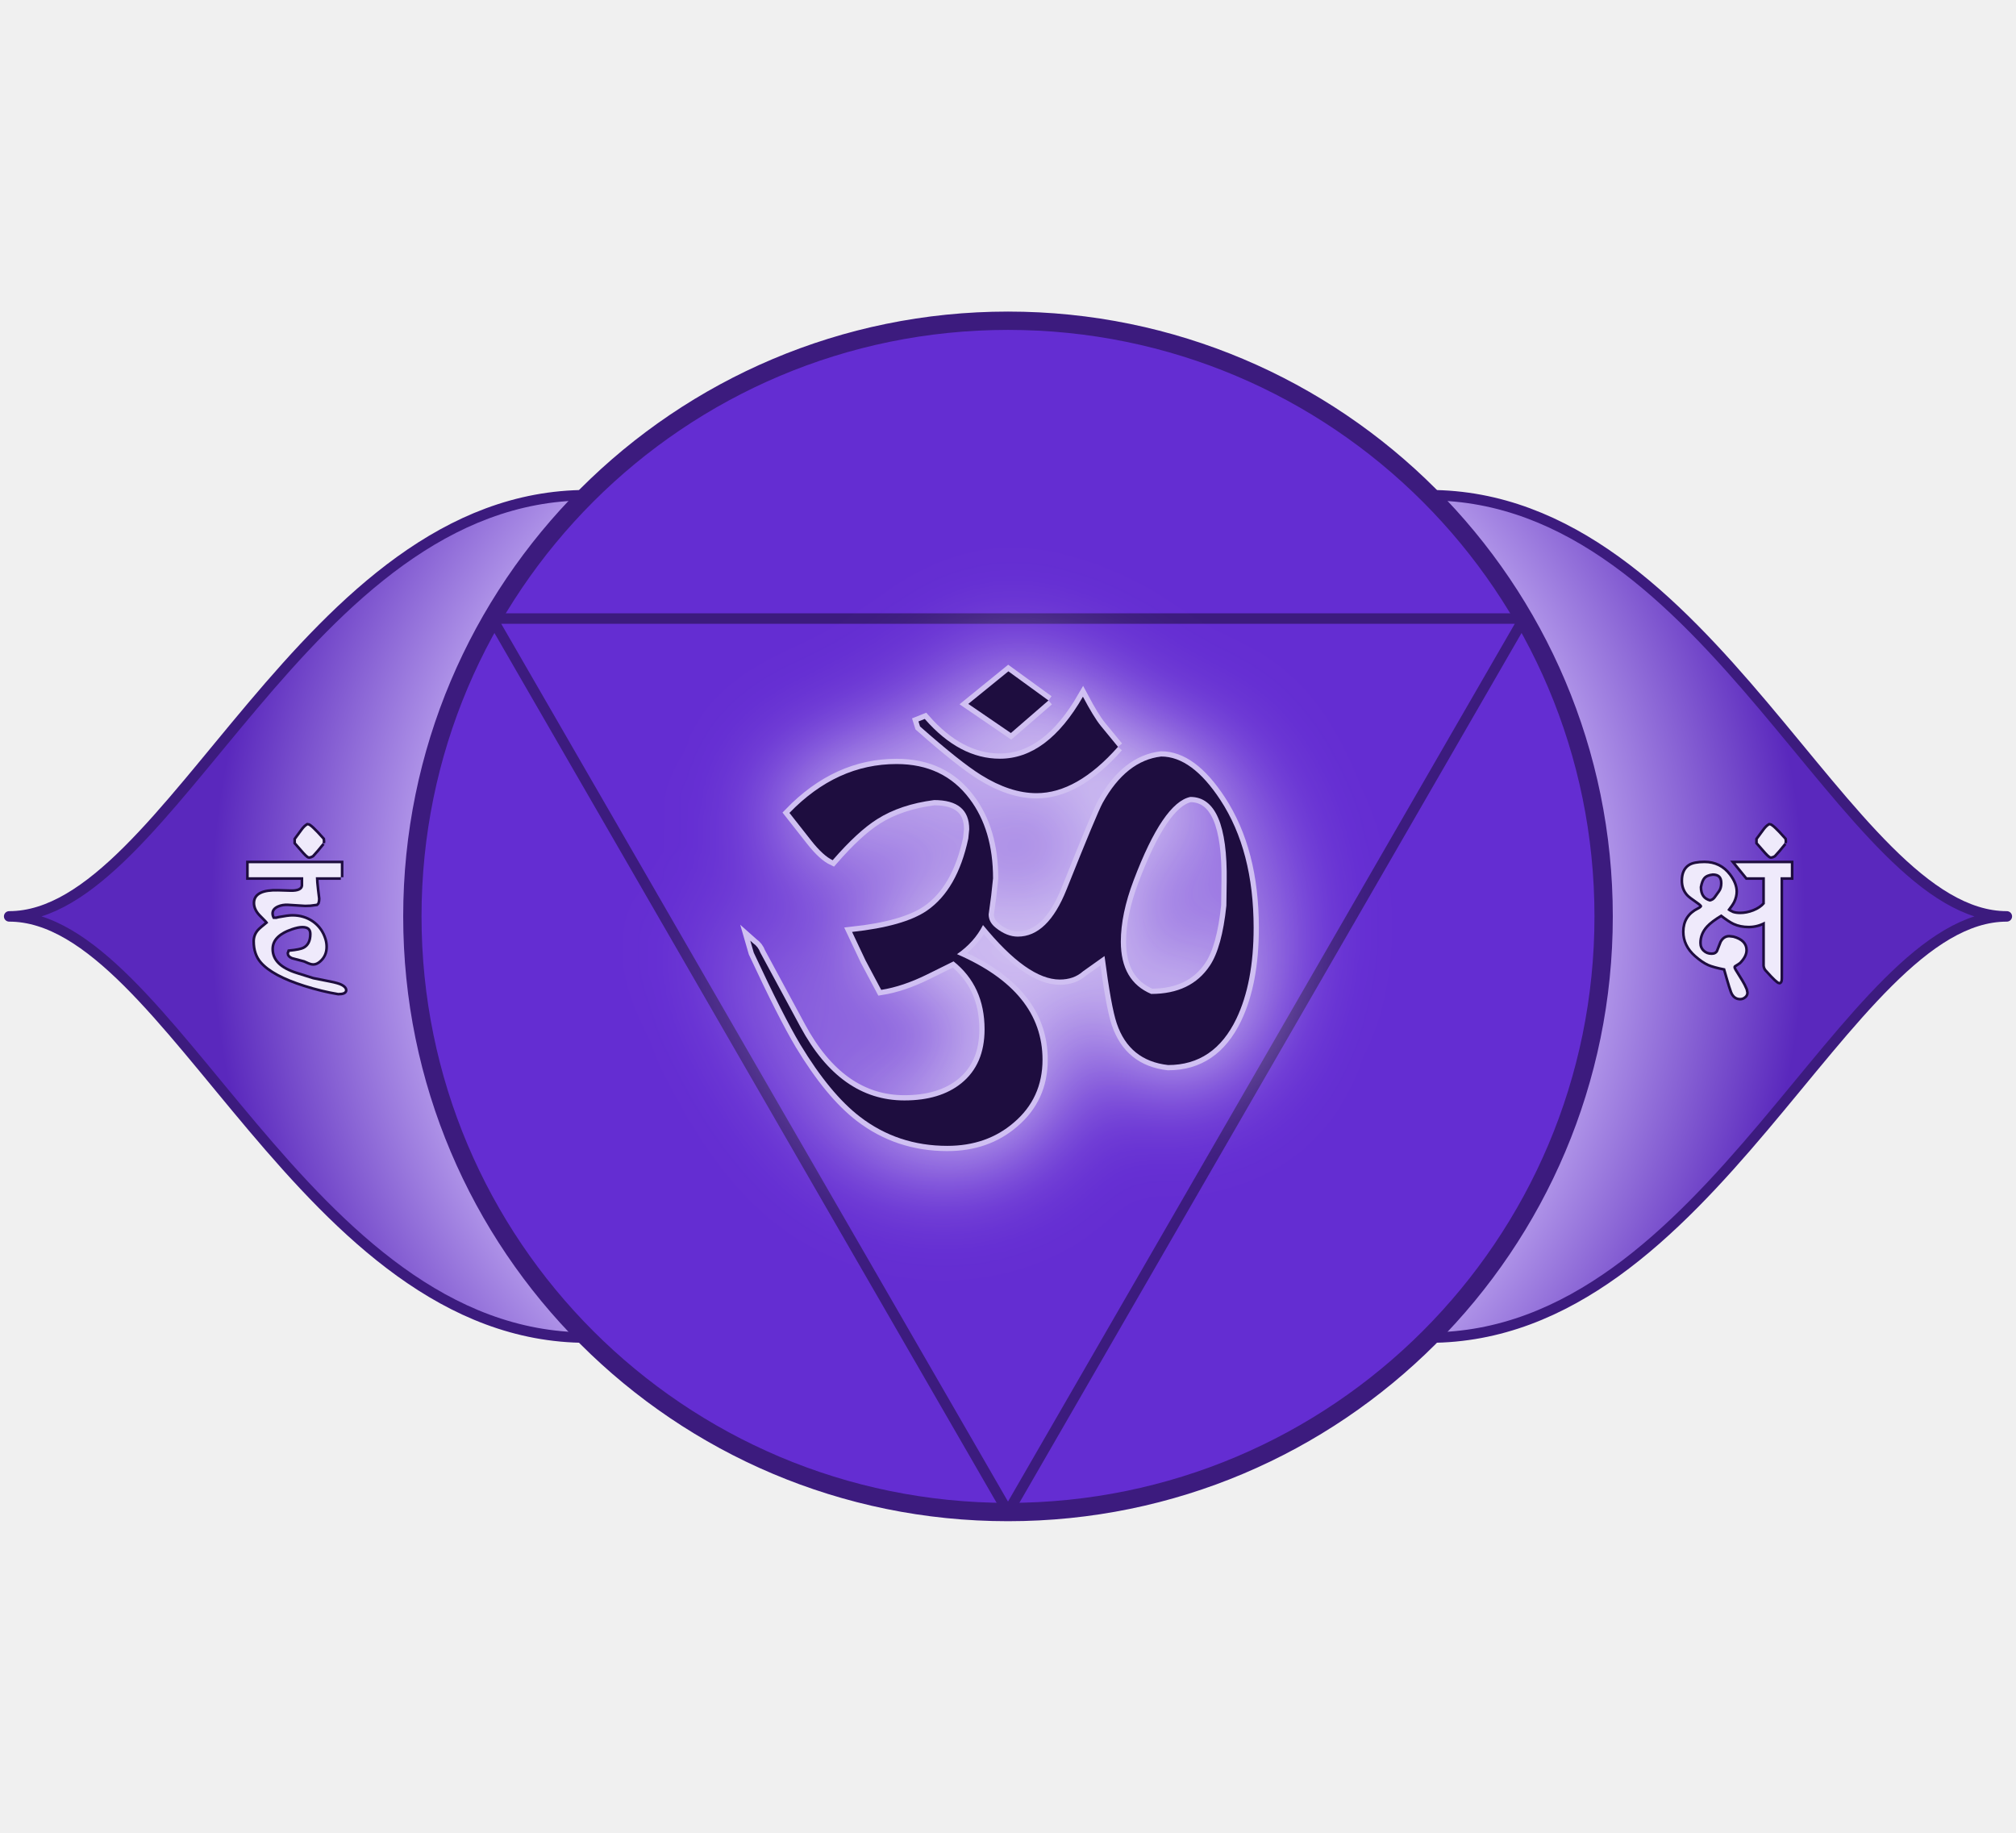
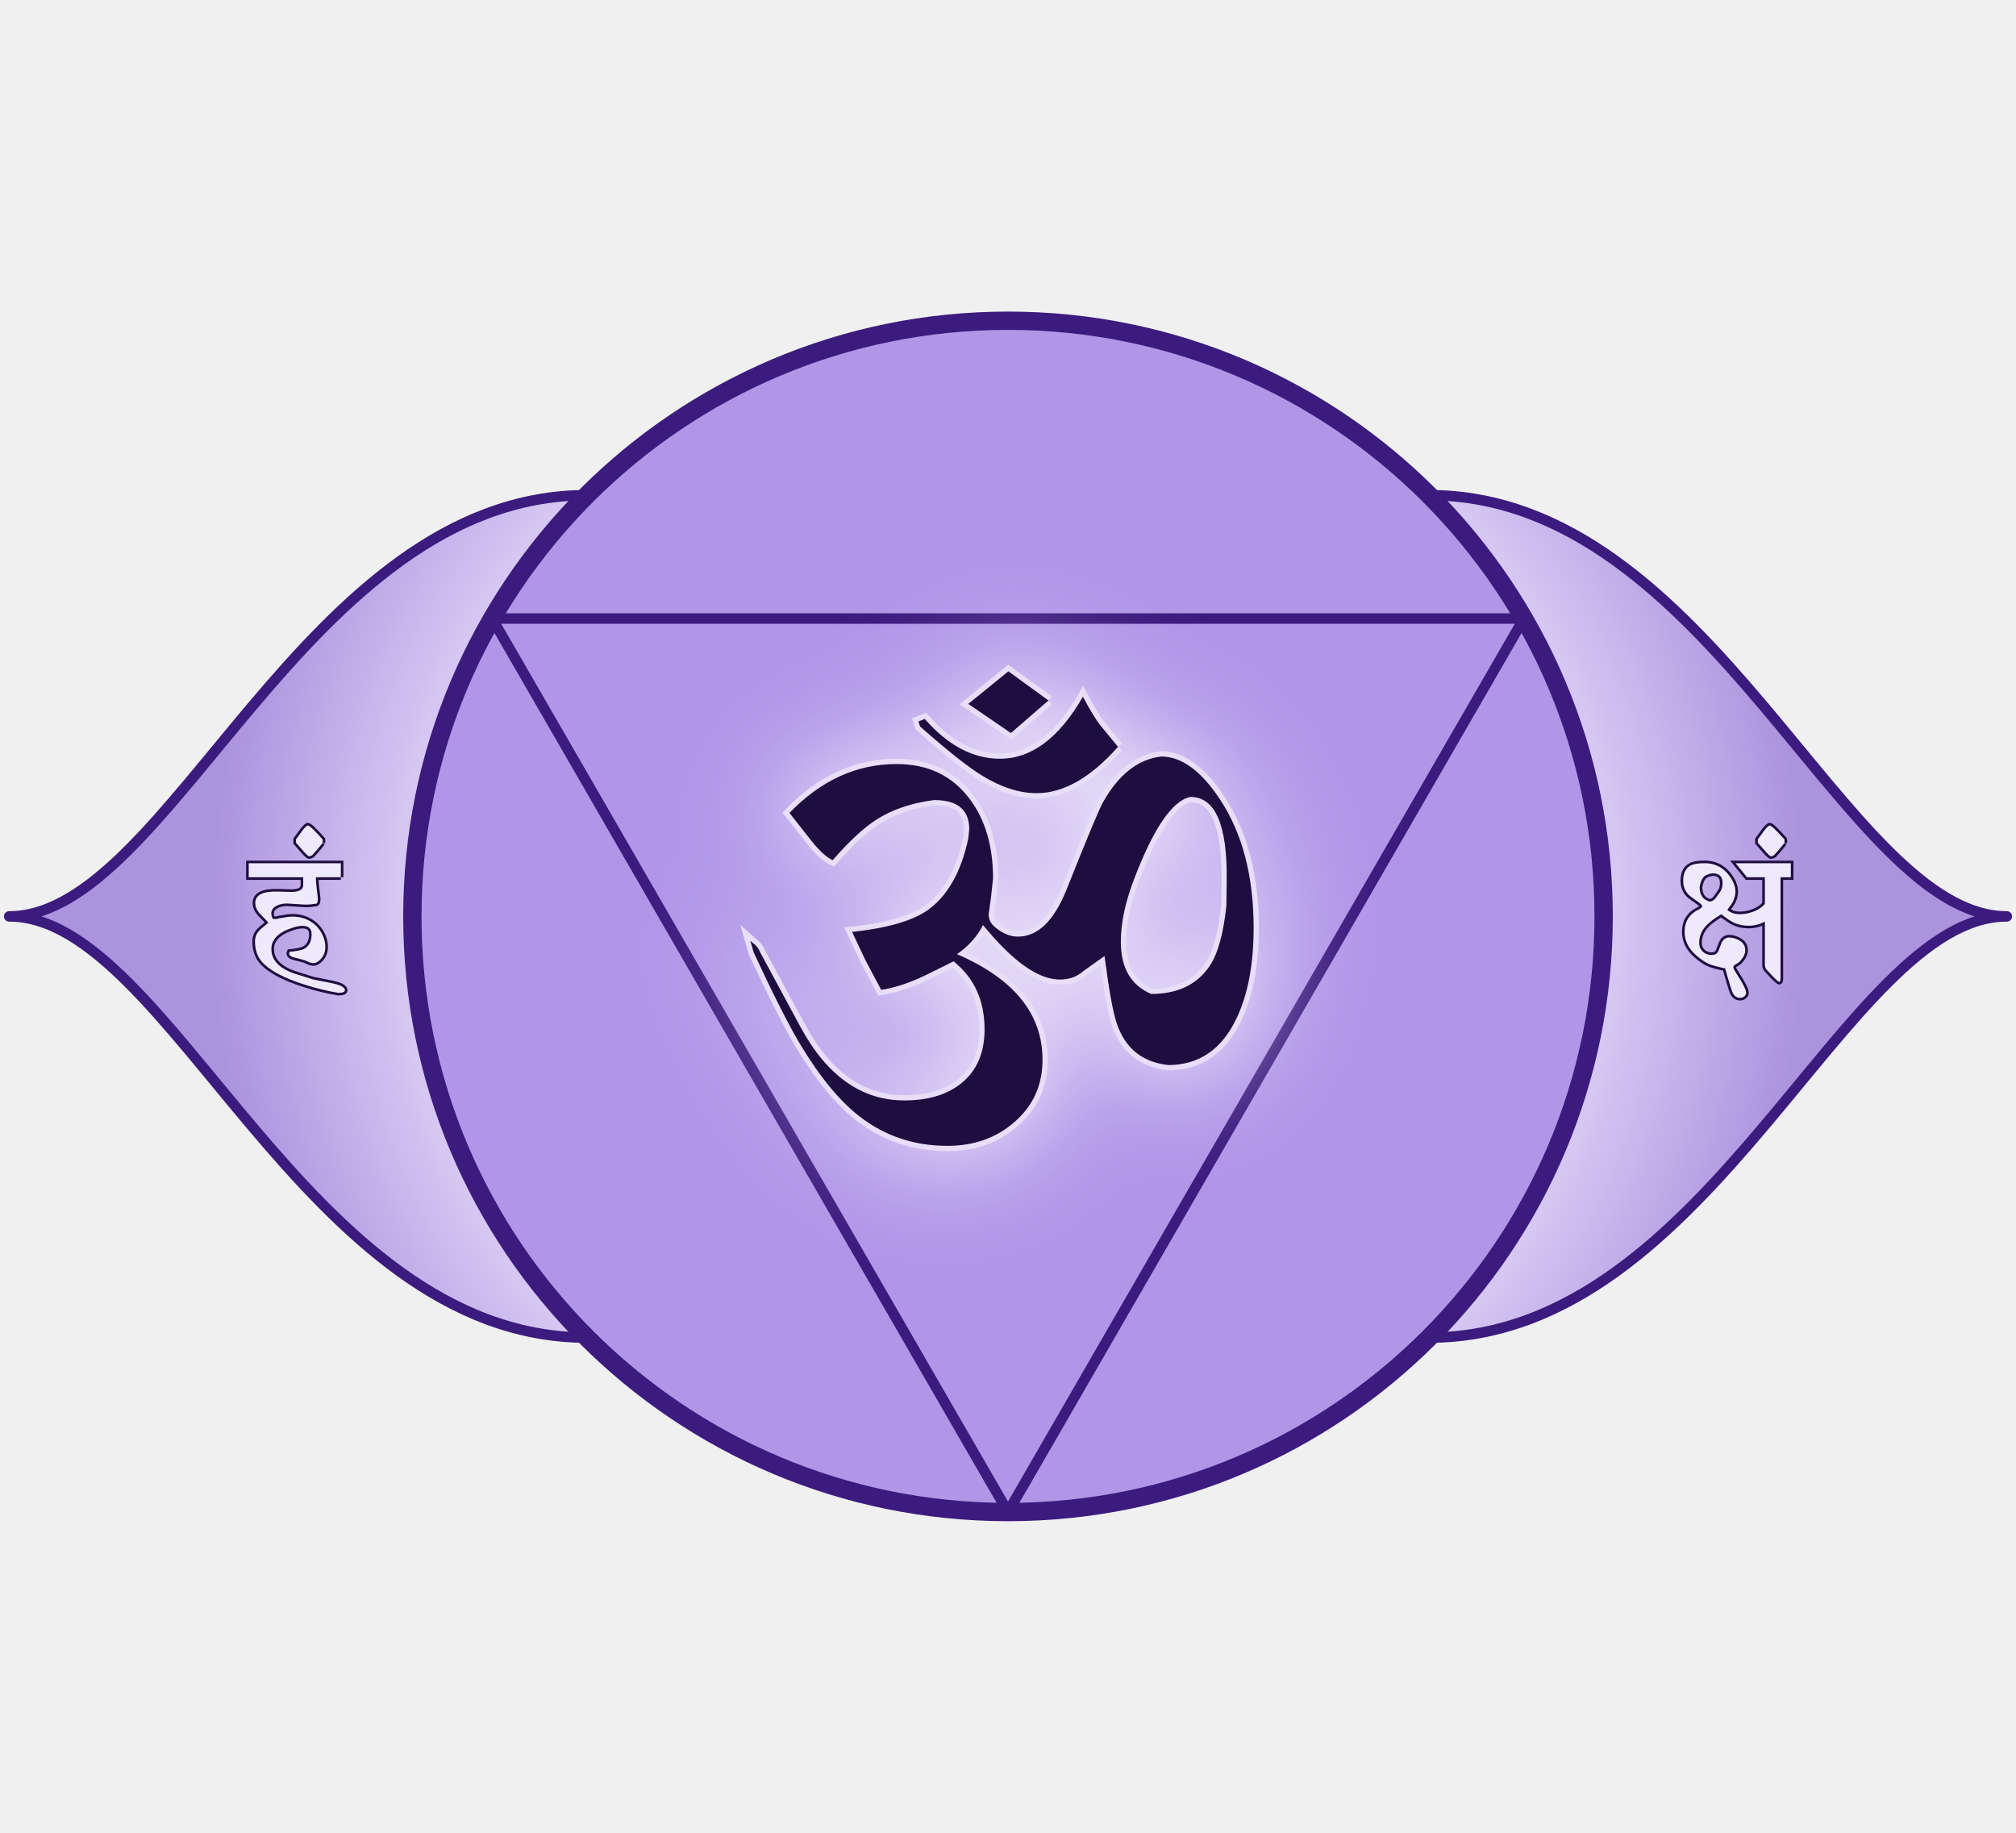
<svg xmlns="http://www.w3.org/2000/svg" xmlns:xlink="http://www.w3.org/1999/xlink" version="1.1" width="770px" height="700px" id="svg5267">
  <defs id="defs5271">
    <filter id="blur" x="-40%" y="-40%" width="200%" height="200%">
      <feGaussianBlur in="SourceGraphic" stdDeviation="14" id="feGaussianBlur5274" />
    </filter>
    <radialGradient id="grad1" gradientUnits="userSpaceOnUse" cx="385" cy="350" r="350">
-       <stop offset="65%" stop-color="#b196e9" id="stop5277" />
-       <stop offset="87%" stop-color="#5a28bd" id="stop5279" />
+       <stop offset="65%" stop-color="#d8caf4" id="stop5277" />
+       <stop offset="87%" stop-color="#ac93de" id="stop5279" />
    </radialGradient>
    <path id="petal1" stroke-linejoin="round" stroke-width="4" stroke="#3c1b7e" fill="url(#grad1)" d="M 224.133 189.133 C 224.133,81.333 385,30.1 385,-31.5 C 385,30.1 545.867,81.333 545.867,189.133 L 350 350 Z" />
  </defs>
  <use xlink:href="#petal1" transform="rotate(90 385 350)" id="use5282" />
  <use xlink:href="#petal1" transform="rotate(270 385 350)" id="use5284" />
-   <path style="fill:#642dd2;stroke:#3c1b7e;stroke-width:7" d="M 612.5,350 C 612.5,475.645 510.645,577.5 385,577.5 259.355,577.5 157.5,475.645 157.5,350 157.5,224.355 259.355,122.5 385,122.5 c 125.645,0 227.5,101.855 227.5,227.5 z" id="circle5286" />
+   <path style="fill:#b196e8;stroke:#3c1b7e;stroke-width:7" d="M 612.5,350 C 612.5,475.645 510.645,577.5 385,577.5 259.355,577.5 157.5,475.645 157.5,350 157.5,224.355 259.355,122.5 385,122.5 c 125.645,0 227.5,101.855 227.5,227.5 z" id="circle5286" />
  <path transform="rotate(60 385 350)" style="fill:none;stroke:#3c1b7e;stroke-width:4;stroke-linejoin:round" d="m 385,122.5 197.021,341.25 -394.042,0 z" id="polygon5288" />
  <g style="font-size:245px;fill:#ffffff;stroke:#efeafb;stroke-width:7;filter:url(#blur);font-family:Sanskrit 2003" id="text5290">
    <path d="m 400.457,267.529 -14.355,12.441 -16.27,-11.125 15.312,-12.441 15.312,11.125 m 26.558,17.705 c -10.448,11.804 -20.816,17.705 -31.104,17.705 -6.699,1.4e-4 -13.757,-2.313 -21.174,-6.938 -5.264,-3.27 -13.04,-9.451 -23.328,-18.542 l -0.598,-1.914 2.393,-0.957 c 8.852,10.129 18.423,15.193 28.711,15.193 12.043,1.4e-4 22.61,-7.895 31.702,-23.687 2.791,5.264 5.064,8.972 6.819,11.125 l 6.58,8.015 m 51.799,69.145 c -2e-4,13.957 -2.193,25.521 -6.58,34.692 -5.663,11.803 -14.356,17.705 -26.079,17.705 -9.889,-1.117 -16.429,-6.42 -19.619,-15.911 -1.436,-4.227 -2.991,-12.8 -4.666,-25.72 l -8.254,5.862 c -2.313,2.074 -5.264,3.11 -8.853,3.11 -8.215,7e-5 -17.984,-6.938 -29.309,-20.815 -2.233,4.386 -5.543,8.095 -9.929,11.125 21.772,9.411 32.659,22.849 32.659,40.315 -1.2e-4,9.81 -3.669,17.825 -11.006,24.045 -6.859,5.902 -15.313,8.853 -25.361,8.853 -12.601,0 -23.726,-3.708 -33.376,-11.125 -7.577,-5.822 -15.153,-14.993 -22.729,-27.515 -4.386,-7.337 -10.328,-19.061 -17.825,-35.171 l -1.316,-4.546 1.077,0.957 c 1.276,0.877 2.193,2.074 2.751,3.589 l 15.312,28.352 c 10.129,18.742 23.367,28.113 39.717,28.113 9.092,2e-5 16.349,-2.193 21.772,-6.58 5.902,-4.785 8.852,-11.644 8.853,-20.576 -9e-5,-11.006 -3.948,-19.659 -11.843,-25.959 l -10.168,5.024 c -6.141,3.031 -11.963,4.985 -17.466,5.862 l -5.981,-11.245 -5.144,-10.886 c 13.239,-1.435 22.769,-4.147 28.591,-8.135 7.736,-5.343 13,-14.515 15.791,-27.515 l 0.359,-3.589 c -1e-4,-7.417 -4.466,-11.125 -13.398,-11.125 -8.613,1.117 -15.871,3.549 -21.772,7.297 -4.945,3.11 -10.607,8.334 -16.987,15.671 -2.393,-1.116 -5.104,-3.589 -8.135,-7.417 l -8.374,-10.647 c 12.043,-12.441 25.68,-18.662 40.913,-18.662 11.963,1.4e-4 21.254,4.426 27.874,13.279 5.981,7.896 8.972,18.024 8.972,30.386 l -0.718,6.699 -0.957,7.058 c -1e-4,1.994 0.917,3.709 2.751,5.144 2.791,2.233 5.583,3.35 8.374,3.35 7.656,8e-5 13.877,-6.021 18.662,-18.064 7.736,-19.38 12.322,-30.386 13.757,-33.018 5.981,-10.766 13.438,-16.668 22.371,-17.705 7.816,1.5e-4 15.352,5.543 22.61,16.628 8.454,12.92 12.68,29.19 12.681,48.809 m -10.288,-17.705 c 0.319,-21.533 -4.307,-32.3 -13.877,-32.3 -6.939,1.436 -14.156,12.043 -21.653,31.821 -3.27,8.613 -4.905,16.429 -4.905,23.447 -1.5e-4,10.049 3.868,16.708 11.604,19.978 10.128,6e-5 17.585,-3.589 22.371,-10.767 3.11,-4.626 5.224,-12.282 6.34,-22.969 l 0.12,-9.211" style="font-size:245px;fill:#ffffff;stroke:#efeafb;stroke-width:7;filter:url(#blur);font-family:Sanskrit 2003" id="path5335" />
  </g>
-   <g style="font-size:245px;stroke:#d0c0f2;stroke-width:4;font-family:Sanskrit 2003" id="text5292">
-     <path d="m 400.457,267.529 -14.355,12.441 -16.27,-11.125 15.312,-12.441 15.312,11.125 m 26.558,17.705 c -10.448,11.804 -20.816,17.705 -31.104,17.705 -6.699,1.4e-4 -13.757,-2.313 -21.174,-6.938 -5.264,-3.27 -13.04,-9.451 -23.328,-18.542 l -0.598,-1.914 2.393,-0.957 c 8.852,10.129 18.423,15.193 28.711,15.193 12.043,1.4e-4 22.61,-7.895 31.702,-23.687 2.791,5.264 5.064,8.972 6.819,11.125 l 6.58,8.015 m 51.799,69.145 c -2e-4,13.957 -2.193,25.521 -6.58,34.692 -5.663,11.803 -14.356,17.705 -26.079,17.705 -9.889,-1.117 -16.429,-6.42 -19.619,-15.911 -1.436,-4.227 -2.991,-12.8 -4.666,-25.72 l -8.254,5.862 c -2.313,2.074 -5.264,3.11 -8.853,3.11 -8.215,7e-5 -17.984,-6.938 -29.309,-20.815 -2.233,4.386 -5.543,8.095 -9.929,11.125 21.772,9.411 32.659,22.849 32.659,40.315 -1.2e-4,9.81 -3.669,17.825 -11.006,24.045 -6.859,5.902 -15.313,8.853 -25.361,8.853 -12.601,0 -23.726,-3.708 -33.376,-11.125 -7.577,-5.822 -15.153,-14.993 -22.729,-27.515 -4.386,-7.337 -10.328,-19.061 -17.825,-35.171 l -1.316,-4.546 1.077,0.957 c 1.276,0.877 2.193,2.074 2.751,3.589 l 15.312,28.352 c 10.129,18.742 23.367,28.113 39.717,28.113 9.092,2e-5 16.349,-2.193 21.772,-6.58 5.902,-4.785 8.852,-11.644 8.853,-20.576 -9e-5,-11.006 -3.948,-19.659 -11.843,-25.959 l -10.168,5.024 c -6.141,3.031 -11.963,4.985 -17.466,5.862 l -5.981,-11.245 -5.144,-10.886 c 13.239,-1.435 22.769,-4.147 28.591,-8.135 7.736,-5.343 13,-14.515 15.791,-27.515 l 0.359,-3.589 c -1e-4,-7.417 -4.466,-11.125 -13.398,-11.125 -8.613,1.117 -15.871,3.549 -21.772,7.297 -4.945,3.11 -10.607,8.334 -16.987,15.671 -2.393,-1.116 -5.104,-3.589 -8.135,-7.417 l -8.374,-10.647 c 12.043,-12.441 25.68,-18.662 40.913,-18.662 11.963,1.4e-4 21.254,4.426 27.874,13.279 5.981,7.896 8.972,18.024 8.972,30.386 l -0.718,6.699 -0.957,7.058 c -1e-4,1.994 0.917,3.709 2.751,5.144 2.791,2.233 5.583,3.35 8.374,3.35 7.656,8e-5 13.877,-6.021 18.662,-18.064 7.736,-19.38 12.322,-30.386 13.757,-33.018 5.981,-10.766 13.438,-16.668 22.371,-17.705 7.816,1.5e-4 15.352,5.543 22.61,16.628 8.454,12.92 12.68,29.19 12.681,48.809 m -10.288,-17.705 c 0.319,-21.533 -4.307,-32.3 -13.877,-32.3 -6.939,1.436 -14.156,12.043 -21.653,31.821 -3.27,8.613 -4.905,16.429 -4.905,23.447 -1.5e-4,10.049 3.868,16.708 11.604,19.978 10.128,6e-5 17.585,-3.589 22.371,-10.767 3.11,-4.626 5.224,-12.282 6.34,-22.969 l 0.12,-9.211" style="font-size:245px;stroke:#d0c0f2;stroke-width:4;font-family:Sanskrit 2003" id="path5332" />
+   <g style="font-size:245px;stroke:#e7dff8;stroke-width:4;font-family:Sanskrit 2003" id="text5292">
+     <path d="m 400.457,267.529 -14.355,12.441 -16.27,-11.125 15.312,-12.441 15.312,11.125 m 26.558,17.705 c -10.448,11.804 -20.816,17.705 -31.104,17.705 -6.699,1.4e-4 -13.757,-2.313 -21.174,-6.938 -5.264,-3.27 -13.04,-9.451 -23.328,-18.542 l -0.598,-1.914 2.393,-0.957 c 8.852,10.129 18.423,15.193 28.711,15.193 12.043,1.4e-4 22.61,-7.895 31.702,-23.687 2.791,5.264 5.064,8.972 6.819,11.125 l 6.58,8.015 m 51.799,69.145 c -2e-4,13.957 -2.193,25.521 -6.58,34.692 -5.663,11.803 -14.356,17.705 -26.079,17.705 -9.889,-1.117 -16.429,-6.42 -19.619,-15.911 -1.436,-4.227 -2.991,-12.8 -4.666,-25.72 l -8.254,5.862 c -2.313,2.074 -5.264,3.11 -8.853,3.11 -8.215,7e-5 -17.984,-6.938 -29.309,-20.815 -2.233,4.386 -5.543,8.095 -9.929,11.125 21.772,9.411 32.659,22.849 32.659,40.315 -1.2e-4,9.81 -3.669,17.825 -11.006,24.045 -6.859,5.902 -15.313,8.853 -25.361,8.853 -12.601,0 -23.726,-3.708 -33.376,-11.125 -7.577,-5.822 -15.153,-14.993 -22.729,-27.515 -4.386,-7.337 -10.328,-19.061 -17.825,-35.171 l -1.316,-4.546 1.077,0.957 c 1.276,0.877 2.193,2.074 2.751,3.589 l 15.312,28.352 c 10.129,18.742 23.367,28.113 39.717,28.113 9.092,2e-5 16.349,-2.193 21.772,-6.58 5.902,-4.785 8.852,-11.644 8.853,-20.576 -9e-5,-11.006 -3.948,-19.659 -11.843,-25.959 l -10.168,5.024 c -6.141,3.031 -11.963,4.985 -17.466,5.862 l -5.981,-11.245 -5.144,-10.886 c 13.239,-1.435 22.769,-4.147 28.591,-8.135 7.736,-5.343 13,-14.515 15.791,-27.515 l 0.359,-3.589 c -1e-4,-7.417 -4.466,-11.125 -13.398,-11.125 -8.613,1.117 -15.871,3.549 -21.772,7.297 -4.945,3.11 -10.607,8.334 -16.987,15.671 -2.393,-1.116 -5.104,-3.589 -8.135,-7.417 l -8.374,-10.647 c 12.043,-12.441 25.68,-18.662 40.913,-18.662 11.963,1.4e-4 21.254,4.426 27.874,13.279 5.981,7.896 8.972,18.024 8.972,30.386 l -0.718,6.699 -0.957,7.058 c -1e-4,1.994 0.917,3.709 2.751,5.144 2.791,2.233 5.583,3.35 8.374,3.35 7.656,8e-5 13.877,-6.021 18.662,-18.064 7.736,-19.38 12.322,-30.386 13.757,-33.018 5.981,-10.766 13.438,-16.668 22.371,-17.705 7.816,1.5e-4 15.352,5.543 22.61,16.628 8.454,12.92 12.68,29.19 12.681,48.809 m -10.288,-17.705 c 0.319,-21.533 -4.307,-32.3 -13.877,-32.3 -6.939,1.436 -14.156,12.043 -21.653,31.821 -3.27,8.613 -4.905,16.429 -4.905,23.447 -1.5e-4,10.049 3.868,16.708 11.604,19.978 10.128,6e-5 17.585,-3.589 22.371,-10.767 3.11,-4.626 5.224,-12.282 6.34,-22.969 l 0.12,-9.211" style="font-size:245px;stroke:#e7dff8;stroke-width:4;font-family:Sanskrit 2003" id="path5332" />
  </g>
  <g style="font-size:245px;fill:#1e0d3f;font-family:Sanskrit 2003" id="text5294">
    <path d="m 400.457,267.529 -14.355,12.441 -16.27,-11.125 15.312,-12.441 15.312,11.125 m 26.558,17.705 c -10.448,11.804 -20.816,17.705 -31.104,17.705 -6.699,1.4e-4 -13.757,-2.313 -21.174,-6.938 -5.264,-3.27 -13.04,-9.451 -23.328,-18.542 l -0.598,-1.914 2.393,-0.957 c 8.852,10.129 18.423,15.193 28.711,15.193 12.043,1.4e-4 22.61,-7.895 31.702,-23.687 2.791,5.264 5.064,8.972 6.819,11.125 l 6.58,8.015 m 51.799,69.145 c -2e-4,13.957 -2.193,25.521 -6.58,34.692 -5.663,11.803 -14.356,17.705 -26.079,17.705 -9.889,-1.117 -16.429,-6.42 -19.619,-15.911 -1.436,-4.227 -2.991,-12.8 -4.666,-25.72 l -8.254,5.862 c -2.313,2.074 -5.264,3.11 -8.853,3.11 -8.215,7e-5 -17.984,-6.938 -29.309,-20.815 -2.233,4.386 -5.543,8.095 -9.929,11.125 21.772,9.411 32.659,22.849 32.659,40.315 -1.2e-4,9.81 -3.669,17.825 -11.006,24.045 -6.859,5.902 -15.313,8.853 -25.361,8.853 -12.601,0 -23.726,-3.708 -33.376,-11.125 -7.577,-5.822 -15.153,-14.993 -22.729,-27.515 -4.386,-7.337 -10.328,-19.061 -17.825,-35.171 l -1.316,-4.546 1.077,0.957 c 1.276,0.877 2.193,2.074 2.751,3.589 l 15.312,28.352 c 10.129,18.742 23.367,28.113 39.717,28.113 9.092,2e-5 16.349,-2.193 21.772,-6.58 5.902,-4.785 8.852,-11.644 8.853,-20.576 -9e-5,-11.006 -3.948,-19.659 -11.843,-25.959 l -10.168,5.024 c -6.141,3.031 -11.963,4.985 -17.466,5.862 l -5.981,-11.245 -5.144,-10.886 c 13.239,-1.435 22.769,-4.147 28.591,-8.135 7.736,-5.343 13,-14.515 15.791,-27.515 l 0.359,-3.589 c -1e-4,-7.417 -4.466,-11.125 -13.398,-11.125 -8.613,1.117 -15.871,3.549 -21.772,7.297 -4.945,3.11 -10.607,8.334 -16.987,15.671 -2.393,-1.116 -5.104,-3.589 -8.135,-7.417 l -8.374,-10.647 c 12.043,-12.441 25.68,-18.662 40.913,-18.662 11.963,1.4e-4 21.254,4.426 27.874,13.279 5.981,7.896 8.972,18.024 8.972,30.386 l -0.718,6.699 -0.957,7.058 c -1e-4,1.994 0.917,3.709 2.751,5.144 2.791,2.233 5.583,3.35 8.374,3.35 7.656,8e-5 13.877,-6.021 18.662,-18.064 7.736,-19.38 12.322,-30.386 13.757,-33.018 5.981,-10.766 13.438,-16.668 22.371,-17.705 7.816,1.5e-4 15.352,5.543 22.61,16.628 8.454,12.92 12.68,29.19 12.681,48.809 m -10.288,-17.705 c 0.319,-21.533 -4.307,-32.3 -13.877,-32.3 -6.939,1.436 -14.156,12.043 -21.653,31.821 -3.27,8.613 -4.905,16.429 -4.905,23.447 -1.5e-4,10.049 3.868,16.708 11.604,19.978 10.128,6e-5 17.585,-3.589 22.371,-10.767 3.11,-4.626 5.224,-12.282 6.34,-22.969 l 0.12,-9.211" style="font-size:245px;fill:#1e0d3f;font-family:Sanskrit 2003" id="path5329" />
  </g>
  <g style="font-size:70px;stroke:#1e0d3f;stroke-width:2;font-family:Sanskrit 2003" id="text5296">
    <path d="m 130.171,335.044 -9.536,0 c -3e-5,1.117 0.125,2.712 0.376,4.785 l 0.41,3.384 c -3e-5,0.592 -0.068,1.094 -0.205,1.504 -0.046,0.114 -0.16,0.251 -0.342,0.41 l -2.358,0.308 -1.948,0.068 -6.494,-0.41 c -1.481,-0.091 -2.848,0.137 -4.102,0.684 -1.572,0.706 -2.358,1.743 -2.358,3.11 -1e-5,0.706 0.216,1.413 0.649,2.119 l 1.265,0 c 0.182,-0.045 0.501,-0.125 0.957,-0.239 2.37,-0.456 4.102,-0.684 5.195,-0.684 2.871,2e-5 5.4,0.763 7.588,2.29 2.233,1.595 3.76,3.748 4.58,6.46 0.273,0.911 0.41,1.846 0.41,2.803 -3e-5,2.119 -0.752,3.84 -2.256,5.161 -0.798,0.706 -1.561,1.06 -2.29,1.06 -0.547,0 -1.105,-0.125 -1.675,-0.376 l -1.709,-0.752 -4.648,-1.23 c -0.843,-0.365 -1.265,-0.82 -1.265,-1.367 l 0.205,-0.581 c 2.734,-0.273 4.569,-0.649 5.503,-1.128 1.937,-1.003 2.905,-2.905 2.905,-5.708 -2e-5,-2.074 -1.185,-3.11 -3.555,-3.11 -1.094,2e-5 -2.472,0.285 -4.136,0.854 -5.127,1.755 -7.69,4.421 -7.69,7.998 -10e-6,4.421 3.201,7.633 9.604,9.639 l 6.323,1.982 6.187,1.23 c 2.324,0.456 3.862,0.9 4.614,1.333 0.889,0.501 1.344,1.003 1.367,1.504 0.023,0.706 -0.82,1.06 -2.529,1.06 -4.124,-0.684 -8.385,-1.72 -12.783,-3.11 -8.089,-2.552 -13.581,-5.503 -16.475,-8.853 -1.709,-1.982 -2.563,-4.557 -2.563,-7.725 -2e-6,-1.481 0.49,-2.791 1.47,-3.931 0.456,-0.524 1.652,-1.561 3.589,-3.11 -0.046,-0.273 -0.911,-1.23 -2.598,-2.871 -1.572,-1.527 -2.358,-3.099 -2.358,-4.717 -2e-6,-3.076 2.905,-4.534 8.716,-4.375 l 4.683,0.137 c 3.076,0.091 4.717,-0.695 4.922,-2.358 l 0,-3.247 -20.815,0 0,-5.332 35.171,0 0,5.332" style="font-size:70px;stroke:#1e0d3f;stroke-width:2;font-family:Sanskrit 2003" id="path5324" />
    <path d="m 123.198,321.987 -2.188,2.666 -1.777,1.982 c -0.501,0.273 -0.889,0.41 -1.162,0.41 -0.365,5e-5 -1.322,-0.911 -2.871,-2.734 l -2.153,-2.461 0,-1.265 2.563,-3.486 c 0.638,-0.866 1.276,-1.481 1.914,-1.846 0.638,6e-5 2.529,1.777 5.674,5.332 l 0.068,0.718 -0.068,0.684" style="font-size:70px;stroke:#1e0d3f;stroke-width:2;font-family:Sanskrit 2003" id="path5326" />
  </g>
  <g style="font-size:70px;fill:#efeafb;font-family:Sanskrit 2003" id="text5298">
    <path d="m 130.171,335.044 -9.536,0 c -3e-5,1.117 0.125,2.712 0.376,4.785 l 0.41,3.384 c -3e-5,0.592 -0.068,1.094 -0.205,1.504 -0.046,0.114 -0.16,0.251 -0.342,0.41 l -2.358,0.308 -1.948,0.068 -6.494,-0.41 c -1.481,-0.091 -2.848,0.137 -4.102,0.684 -1.572,0.706 -2.358,1.743 -2.358,3.11 -1e-5,0.706 0.216,1.413 0.649,2.119 l 1.265,0 c 0.182,-0.045 0.501,-0.125 0.957,-0.239 2.37,-0.456 4.102,-0.684 5.195,-0.684 2.871,2e-5 5.4,0.763 7.588,2.29 2.233,1.595 3.76,3.748 4.58,6.46 0.273,0.911 0.41,1.846 0.41,2.803 -3e-5,2.119 -0.752,3.84 -2.256,5.161 -0.798,0.706 -1.561,1.06 -2.29,1.06 -0.547,0 -1.105,-0.125 -1.675,-0.376 l -1.709,-0.752 -4.648,-1.23 c -0.843,-0.365 -1.265,-0.82 -1.265,-1.367 l 0.205,-0.581 c 2.734,-0.273 4.569,-0.649 5.503,-1.128 1.937,-1.003 2.905,-2.905 2.905,-5.708 -2e-5,-2.074 -1.185,-3.11 -3.555,-3.11 -1.094,2e-5 -2.472,0.285 -4.136,0.854 -5.127,1.755 -7.69,4.421 -7.69,7.998 -10e-6,4.421 3.201,7.633 9.604,9.639 l 6.323,1.982 6.187,1.23 c 2.324,0.456 3.862,0.9 4.614,1.333 0.889,0.501 1.344,1.003 1.367,1.504 0.023,0.706 -0.82,1.06 -2.529,1.06 -4.124,-0.684 -8.385,-1.72 -12.783,-3.11 -8.089,-2.552 -13.581,-5.503 -16.475,-8.853 -1.709,-1.982 -2.563,-4.557 -2.563,-7.725 -2e-6,-1.481 0.49,-2.791 1.47,-3.931 0.456,-0.524 1.652,-1.561 3.589,-3.11 -0.046,-0.273 -0.911,-1.23 -2.598,-2.871 -1.572,-1.527 -2.358,-3.099 -2.358,-4.717 -2e-6,-3.076 2.905,-4.534 8.716,-4.375 l 4.683,0.137 c 3.076,0.091 4.717,-0.695 4.922,-2.358 l 0,-3.247 -20.815,0 0,-5.332 35.171,0 0,5.332" style="font-size:70px;fill:#efeafb;font-family:Sanskrit 2003" id="path5319" />
    <path d="m 123.198,321.987 -2.188,2.666 -1.777,1.982 c -0.501,0.273 -0.889,0.41 -1.162,0.41 -0.365,5e-5 -1.322,-0.911 -2.871,-2.734 l -2.153,-2.461 0,-1.265 2.563,-3.486 c 0.638,-0.866 1.276,-1.481 1.914,-1.846 0.638,6e-5 2.529,1.777 5.674,5.332 l 0.068,0.718 -0.068,0.684" style="font-size:70px;fill:#efeafb;font-family:Sanskrit 2003" id="path5321" />
  </g>
  <g style="font-size:70px;stroke:#1e0d3f;stroke-width:2;font-family:Sanskrit 2003" id="text5300">
    <path d="m 656.962,340.684 c 0.638,-0.889 0.957,-2.017 0.957,-3.384 -2e-5,-2.506 -1.242,-3.76 -3.726,-3.76 -1.641,0.16 -2.837,0.672 -3.589,1.538 -0.638,0.729 -1.117,1.96 -1.436,3.691 -10e-6,3.053 1.299,4.922 3.896,5.605 0.957,-0.159 1.709,-0.627 2.256,-1.401 l 1.641,-2.29 m 17.124,-5.64 -6.836,0 -4.341,-5.332 21.089,0 0,5.332 -3.931,0 0,38.384 c -4e-5,0.98 -0.125,1.515 -0.376,1.606 -0.524,-0.023 -2.096,-1.504 -4.717,-4.443 -0.501,-0.456 -0.798,-1.048 -0.889,-1.777 l 0,-16.851 c -1.937,1.071 -3.999,1.606 -6.187,1.606 -2.074,2e-5 -3.931,-0.376 -5.571,-1.128 -1.139,-0.524 -2.769,-1.606 -4.888,-3.247 -2.643,1.572 -4.58,3.031 -5.811,4.375 -1.755,1.937 -2.632,4.124 -2.632,6.562 -1e-5,1.344 0.456,2.45 1.367,3.315 0.911,0.866 2.039,1.299 3.384,1.299 1.162,1e-5 1.994,-0.433 2.495,-1.299 l 1.367,-3.486 c 0.684,-1.276 1.641,-1.914 2.871,-1.914 l 1.47,0.171 c 3.099,0.843 4.648,2.404 4.648,4.683 -3e-5,1.458 -0.775,2.974 -2.324,4.546 l -1.504,0.991 c -0.479,0.228 -0.718,0.535 -0.718,0.923 -2e-5,0.365 0.148,0.786 0.444,1.265 l 2.529,4.102 c 0.638,1.025 1.196,2.119 1.675,3.281 l 0.239,1.128 c -2e-5,0.57 -0.239,1.037 -0.718,1.401 -0.456,0.387 -0.98,0.581 -1.572,0.581 -1.413,0 -2.427,-0.786 -3.042,-2.358 -0.365,-0.957 -0.923,-2.734 -1.675,-5.332 l -1.025,-3.589 c -2.917,-0.57 -5.036,-1.151 -6.357,-1.743 -1.458,-0.661 -3.076,-1.777 -4.854,-3.35 -2.848,-2.529 -4.272,-5.492 -4.272,-8.887 0,-3.874 1.766,-6.688 5.298,-8.442 0.889,-0.433 1.367,-0.866 1.436,-1.299 -10e-6,-0.365 -0.524,-0.911 -1.572,-1.641 -2.051,-1.413 -3.315,-2.381 -3.794,-2.905 -1.276,-1.39 -1.914,-3.133 -1.914,-5.229 0,-2.62 0.82,-4.466 2.461,-5.537 1.162,-0.752 3.053,-1.128 5.674,-1.128 3.896,5e-5 7.018,1.538 9.365,4.614 1.641,2.165 2.461,4.238 2.461,6.221 -2e-5,1.23 -0.296,2.472 -0.889,3.726 -0.365,0.752 -1.105,1.846 -2.222,3.281 0.433,0.41 1.117,0.82 2.051,1.23 0.82,0.273 1.777,0.41 2.871,0.41 1.686,2e-5 3.407,-0.342 5.161,-1.025 1.846,-0.729 3.27,-1.698 4.272,-2.905 l 0,-10.186" style="font-size:70px;stroke:#1e0d3f;stroke-width:2;font-family:Sanskrit 2003" id="path5314" />
    <path d="m 681.537,321.987 -2.188,2.666 -1.777,1.982 c -0.501,0.273 -0.889,0.41 -1.162,0.41 -0.365,5e-5 -1.322,-0.911 -2.871,-2.734 l -2.153,-2.461 0,-1.265 2.563,-3.486 c 0.638,-0.866 1.276,-1.481 1.914,-1.846 0.638,6e-5 2.529,1.777 5.674,5.332 l 0.068,0.718 -0.068,0.684" style="font-size:70px;stroke:#1e0d3f;stroke-width:2;font-family:Sanskrit 2003" id="path5316" />
  </g>
  <g style="font-size:70px;fill:#efeafb;font-family:Sanskrit 2003" id="text5302">
    <path d="m 656.962,340.684 c 0.638,-0.889 0.957,-2.017 0.957,-3.384 -2e-5,-2.506 -1.242,-3.76 -3.726,-3.76 -1.641,0.16 -2.837,0.672 -3.589,1.538 -0.638,0.729 -1.117,1.96 -1.436,3.691 -10e-6,3.053 1.299,4.922 3.896,5.605 0.957,-0.159 1.709,-0.627 2.256,-1.401 l 1.641,-2.29 m 17.124,-5.64 -6.836,0 -4.341,-5.332 21.089,0 0,5.332 -3.931,0 0,38.384 c -4e-5,0.98 -0.125,1.515 -0.376,1.606 -0.524,-0.023 -2.096,-1.504 -4.717,-4.443 -0.501,-0.456 -0.798,-1.048 -0.889,-1.777 l 0,-16.851 c -1.937,1.071 -3.999,1.606 -6.187,1.606 -2.074,2e-5 -3.931,-0.376 -5.571,-1.128 -1.139,-0.524 -2.769,-1.606 -4.888,-3.247 -2.643,1.572 -4.58,3.031 -5.811,4.375 -1.755,1.937 -2.632,4.124 -2.632,6.562 -1e-5,1.344 0.456,2.45 1.367,3.315 0.911,0.866 2.039,1.299 3.384,1.299 1.162,1e-5 1.994,-0.433 2.495,-1.299 l 1.367,-3.486 c 0.684,-1.276 1.641,-1.914 2.871,-1.914 l 1.47,0.171 c 3.099,0.843 4.648,2.404 4.648,4.683 -3e-5,1.458 -0.775,2.974 -2.324,4.546 l -1.504,0.991 c -0.479,0.228 -0.718,0.535 -0.718,0.923 -2e-5,0.365 0.148,0.786 0.444,1.265 l 2.529,4.102 c 0.638,1.025 1.196,2.119 1.675,3.281 l 0.239,1.128 c -2e-5,0.57 -0.239,1.037 -0.718,1.401 -0.456,0.387 -0.98,0.581 -1.572,0.581 -1.413,0 -2.427,-0.786 -3.042,-2.358 -0.365,-0.957 -0.923,-2.734 -1.675,-5.332 l -1.025,-3.589 c -2.917,-0.57 -5.036,-1.151 -6.357,-1.743 -1.458,-0.661 -3.076,-1.777 -4.854,-3.35 -2.848,-2.529 -4.272,-5.492 -4.272,-8.887 0,-3.874 1.766,-6.688 5.298,-8.442 0.889,-0.433 1.367,-0.866 1.436,-1.299 -10e-6,-0.365 -0.524,-0.911 -1.572,-1.641 -2.051,-1.413 -3.315,-2.381 -3.794,-2.905 -1.276,-1.39 -1.914,-3.133 -1.914,-5.229 0,-2.62 0.82,-4.466 2.461,-5.537 1.162,-0.752 3.053,-1.128 5.674,-1.128 3.896,5e-5 7.018,1.538 9.365,4.614 1.641,2.165 2.461,4.238 2.461,6.221 -2e-5,1.23 -0.296,2.472 -0.889,3.726 -0.365,0.752 -1.105,1.846 -2.222,3.281 0.433,0.41 1.117,0.82 2.051,1.23 0.82,0.273 1.777,0.41 2.871,0.41 1.686,2e-5 3.407,-0.342 5.161,-1.025 1.846,-0.729 3.27,-1.698 4.272,-2.905 l 0,-10.186" style="font-size:70px;fill:#efeafb;font-family:Sanskrit 2003" id="path5309" />
    <path d="m 681.537,321.987 -2.188,2.666 -1.777,1.982 c -0.501,0.273 -0.889,0.41 -1.162,0.41 -0.365,5e-5 -1.322,-0.911 -2.871,-2.734 l -2.153,-2.461 0,-1.265 2.563,-3.486 c 0.638,-0.866 1.276,-1.481 1.914,-1.846 0.638,6e-5 2.529,1.777 5.674,5.332 l 0.068,0.718 -0.068,0.684" style="font-size:70px;fill:#efeafb;font-family:Sanskrit 2003" id="path5311" />
  </g>
</svg>
